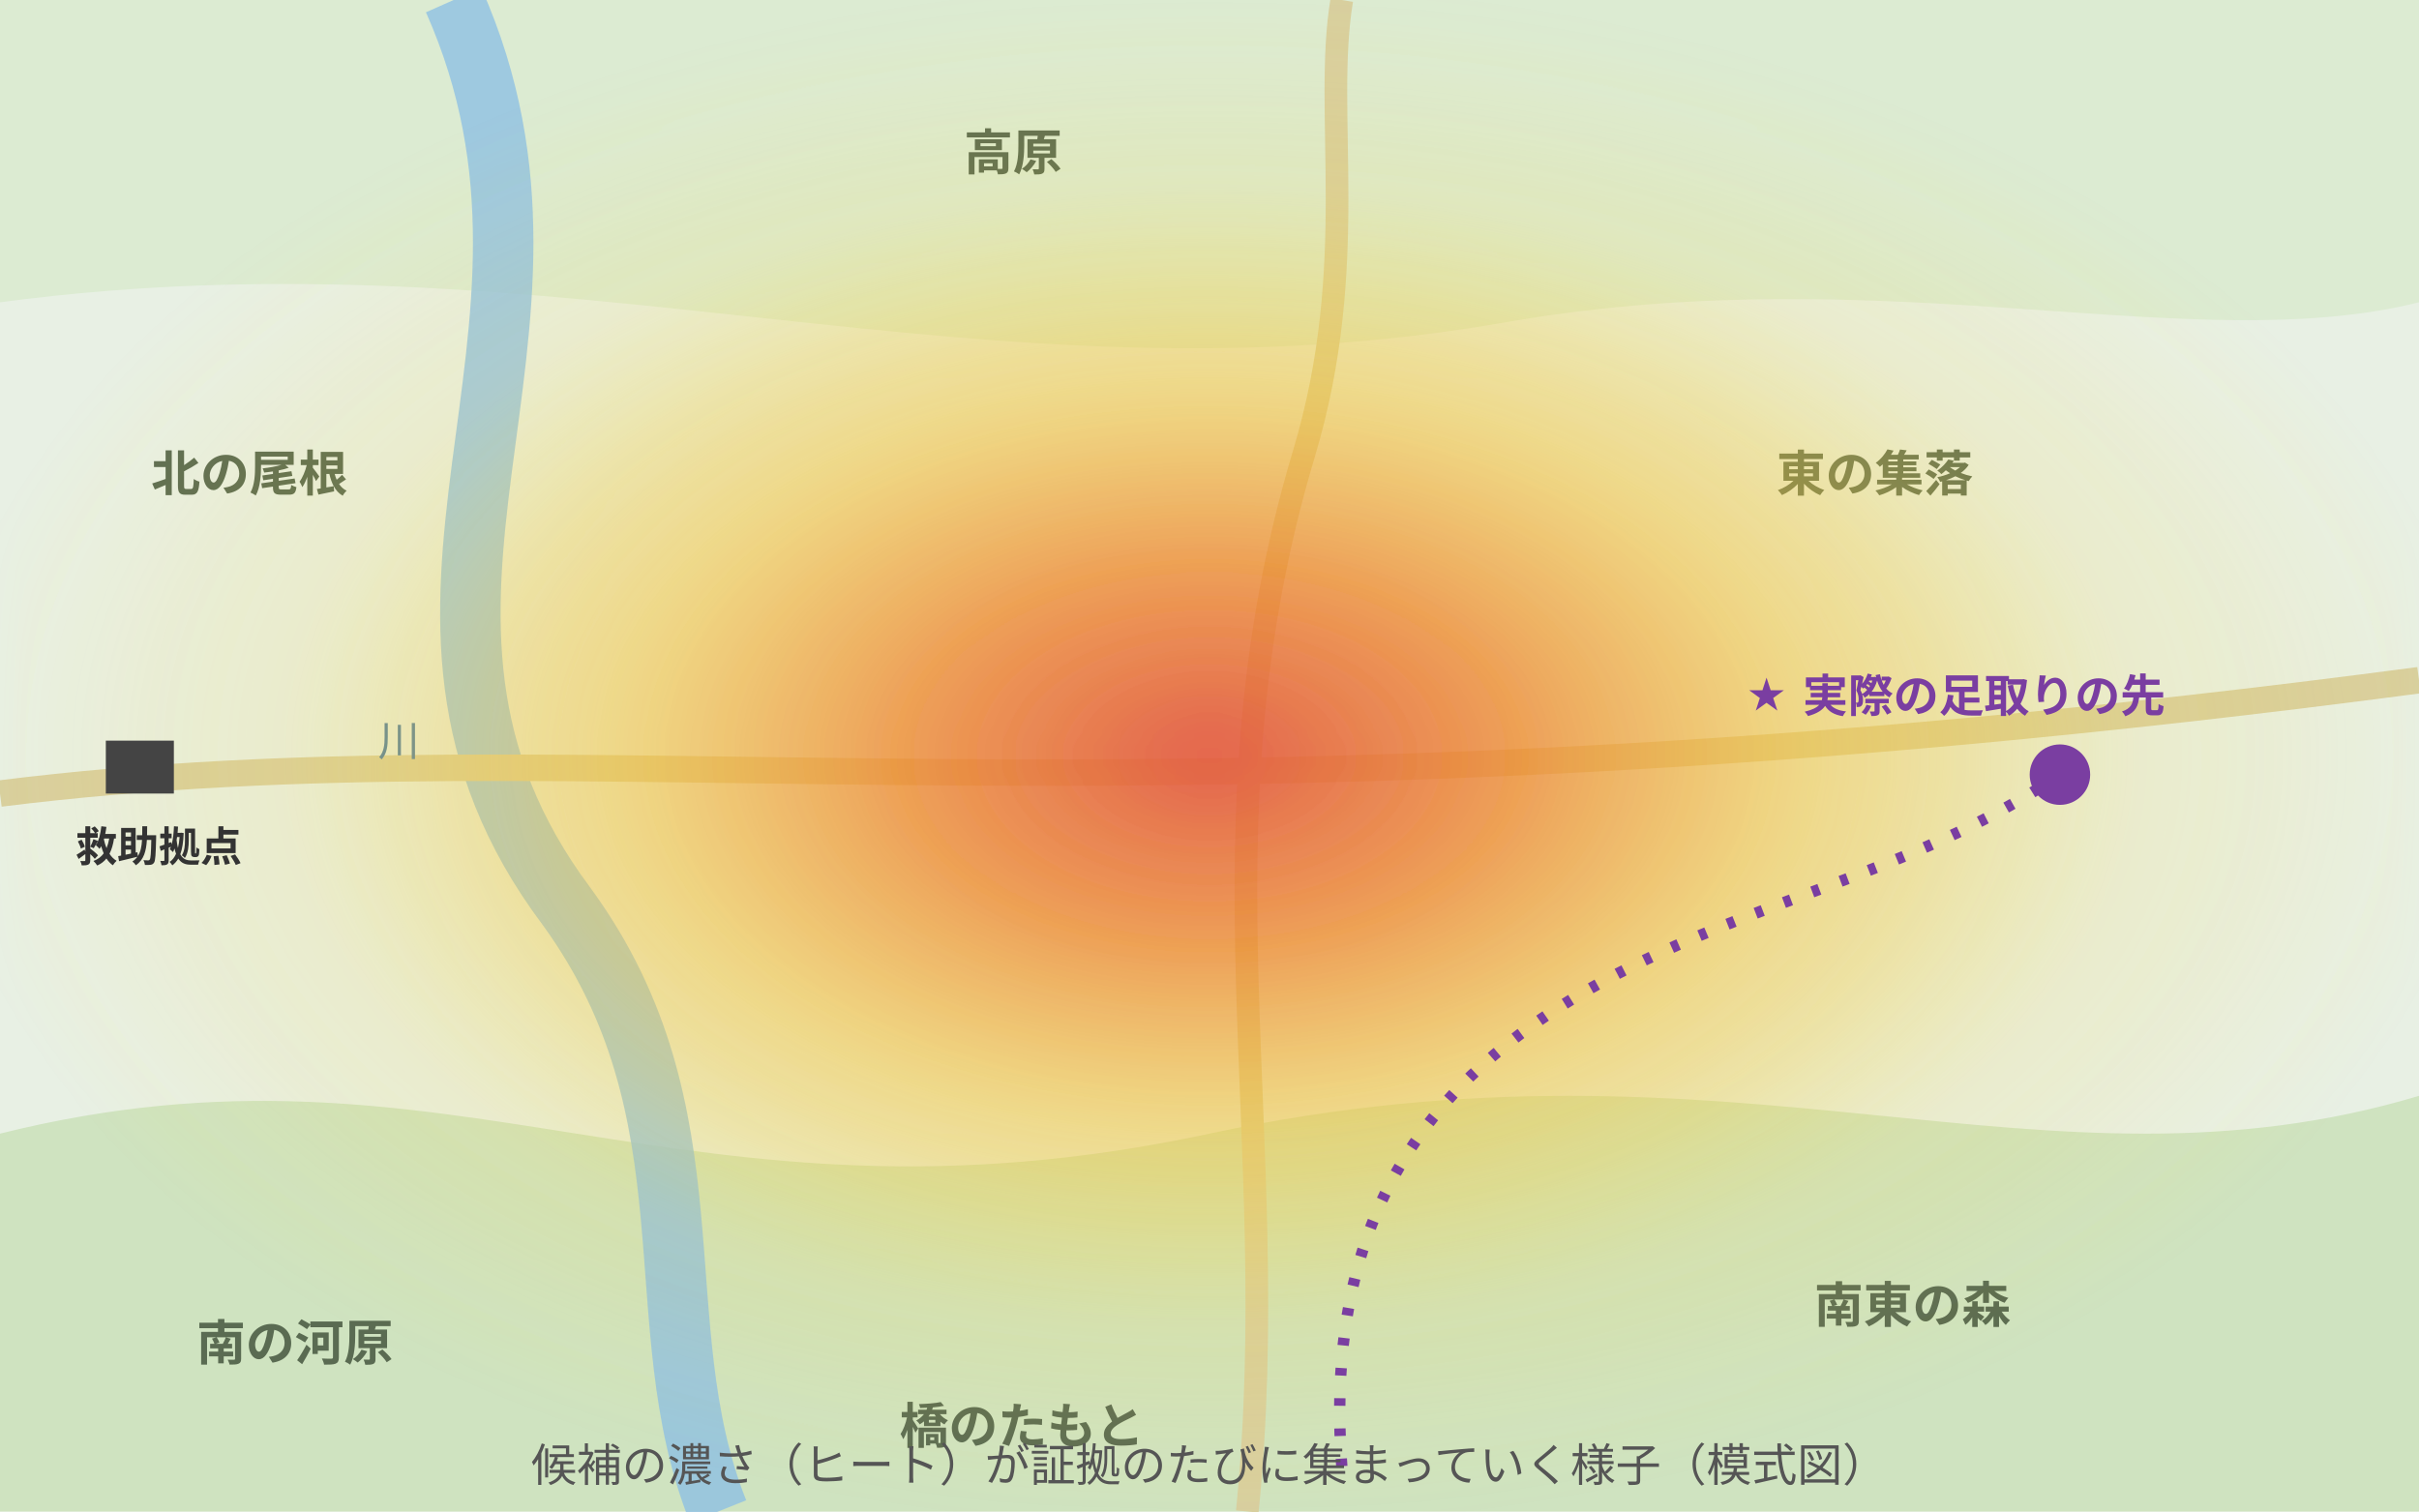
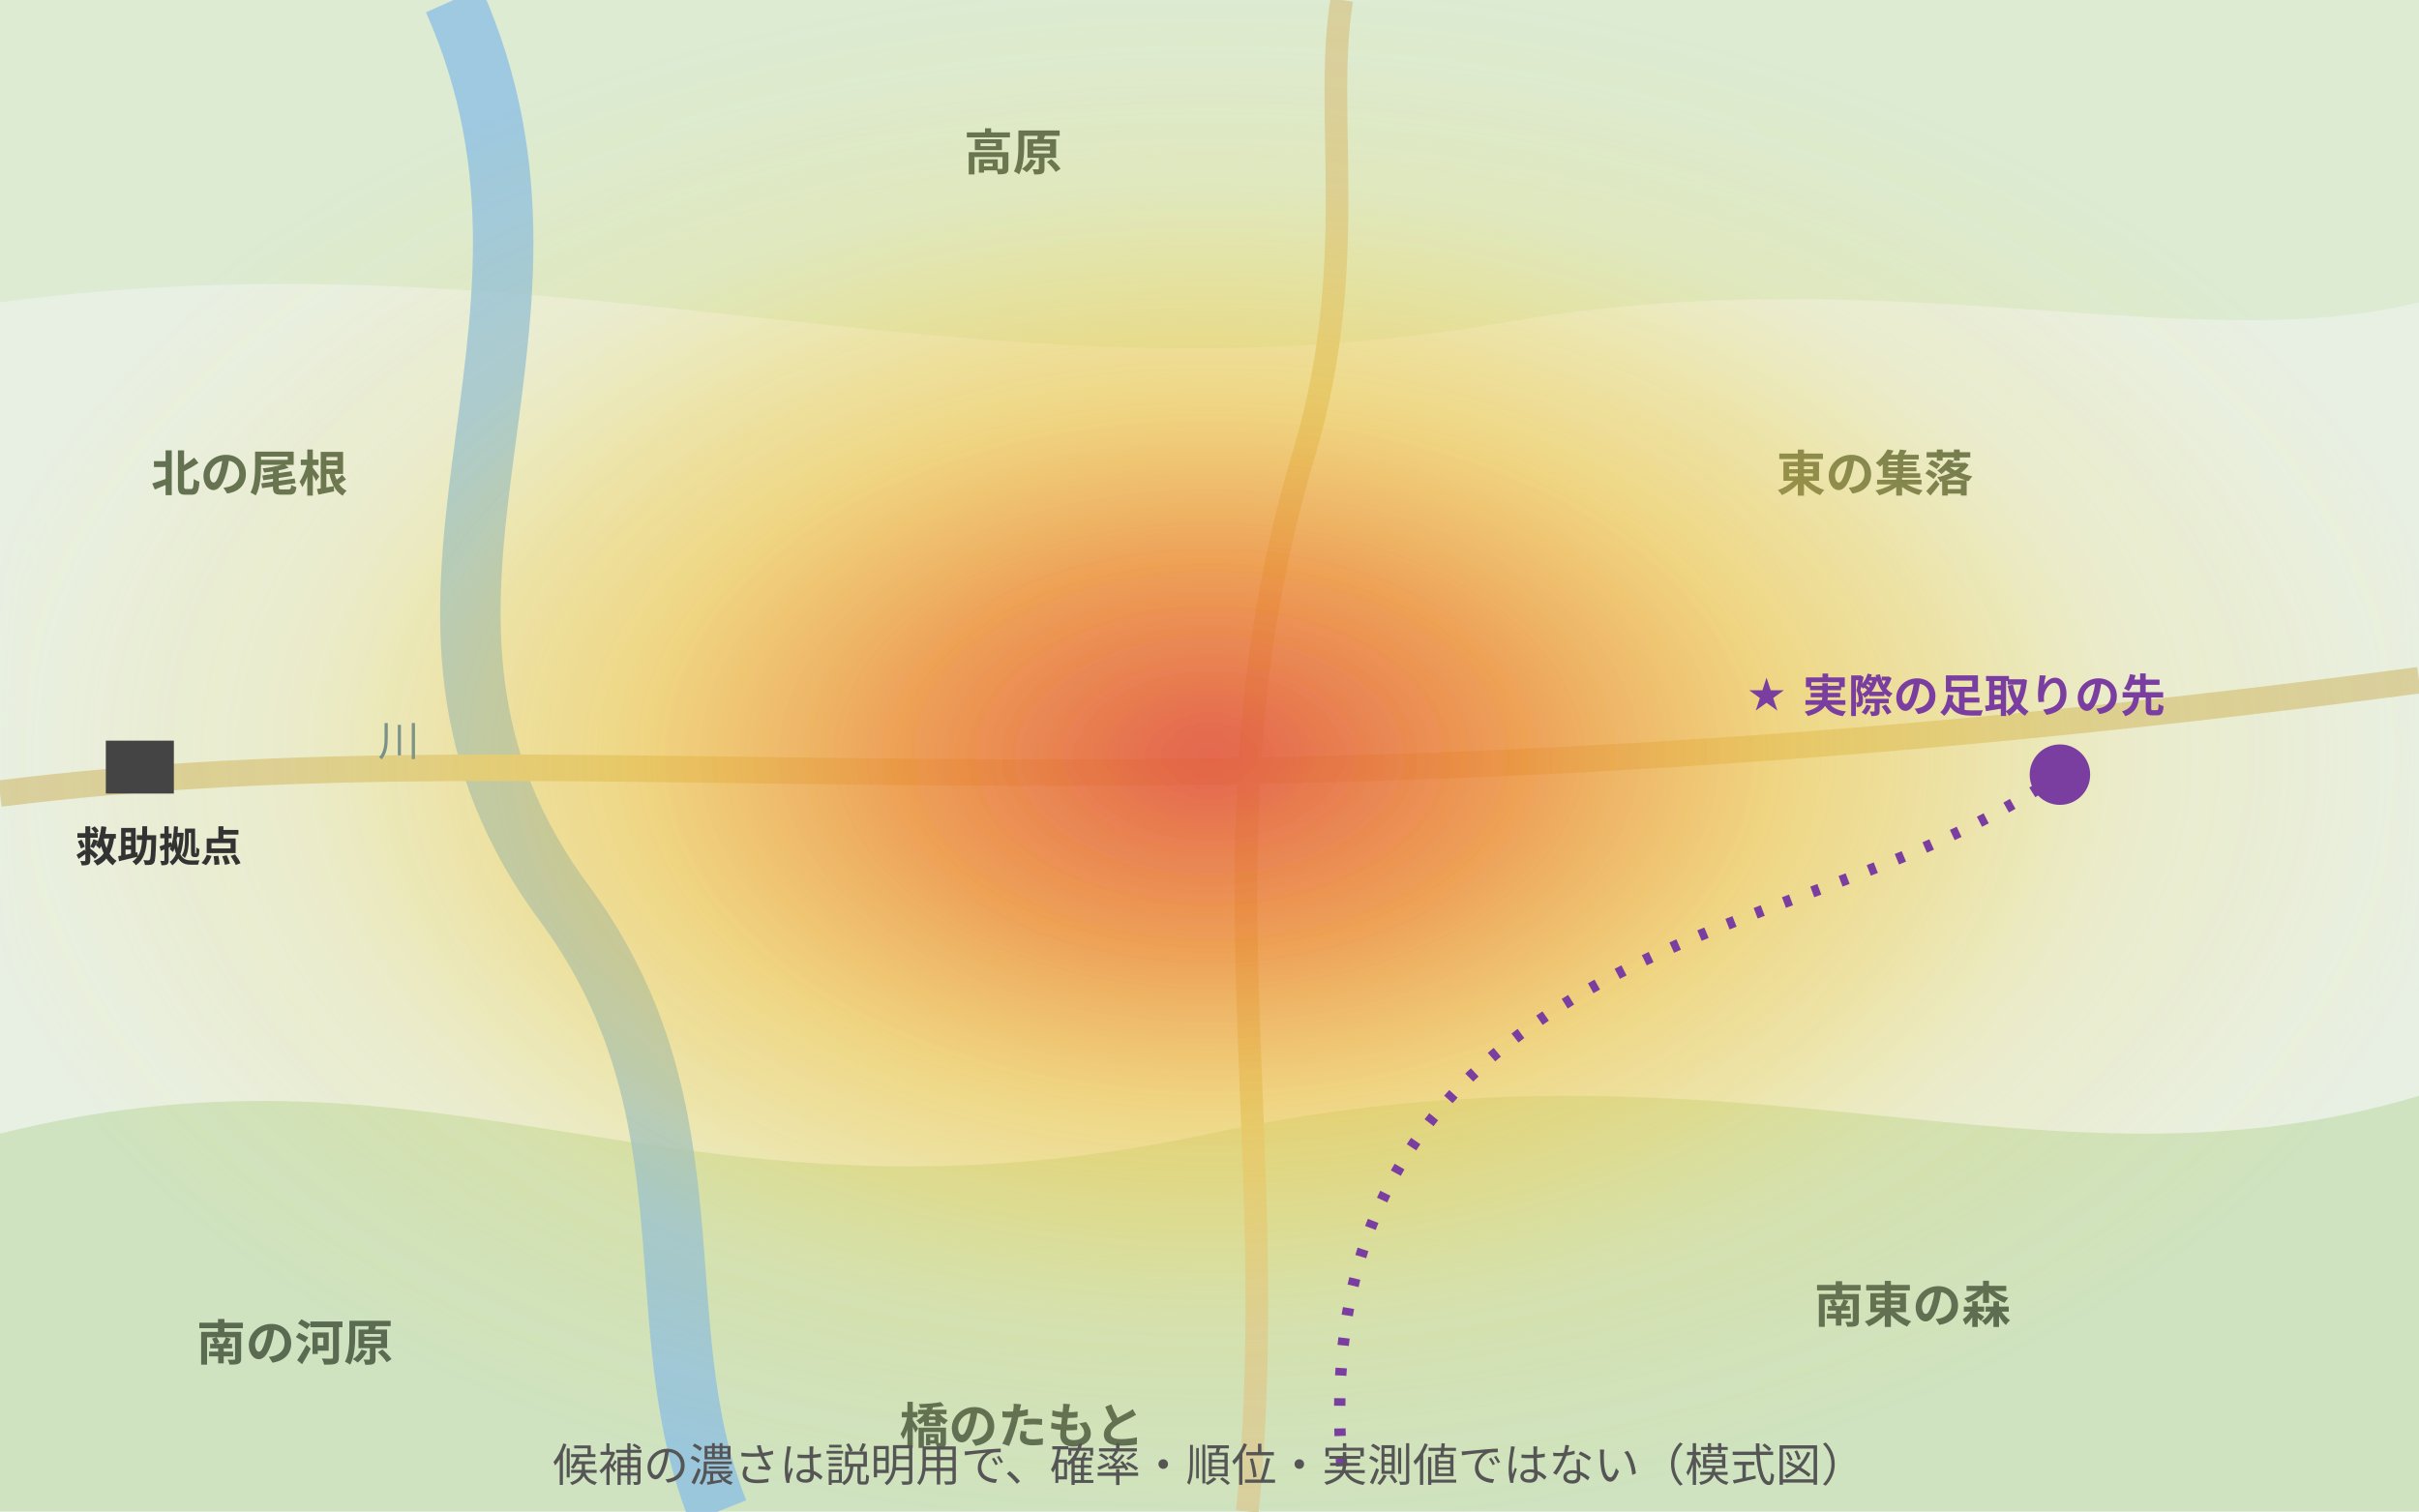
<svg xmlns="http://www.w3.org/2000/svg" viewBox="0 0 640 400" font-family="sans-serif">
  <defs>
    <radialGradient id="heat" cx="50%" cy="50%" r="50%">
      <stop offset="0%" stop-color="#e2543e" stop-opacity="0.85" />
      <stop offset="35%" stop-color="#f08c2e" stop-opacity="0.65" />
      <stop offset="65%" stop-color="#f5d13d" stop-opacity="0.38" />
      <stop offset="100%" stop-color="#f5d13d" stop-opacity="0" />
    </radialGradient>
    <filter id="soft" x="-20%" y="-20%" width="140%" height="140%">
      <feGaussianBlur stdDeviation="6" />
    </filter>
  </defs>
  <rect width="640" height="400" fill="#e8f0e4" />
  <path d="M0,300 C120,270 180,330 320,300 C460,270 540,320 640,290 L640,400 L0,400 Z" fill="#cfe3c0" />
  <path d="M0,80 C150,60 260,110 400,85 C500,68 580,95 640,80 L640,0 L0,0 Z" fill="#dcebd2" />
  <path d="M120,0 C160,90 90,160 150,240 C190,295 170,350 190,400" stroke="#8fc1e3" stroke-width="16" fill="none" opacity="0.8" />
  <path d="M0,210 C160,190 300,225 640,180" stroke="#d8cf9f" stroke-width="7" fill="none" />
  <path d="M330,400 C340,300 315,220 345,120 C360,70 350,30 355,0" stroke="#d8cf9f" stroke-width="6" fill="none" />
  <g font-size="13" fill="#5a6b52" font-weight="600">
    <text x="40" y="130">北の尾根</text>
    <text x="470" y="130">東の集落</text>
    <text x="52" y="360">南の河原</text>
    <text x="480" y="350">南東の森</text>
    <text x="255" y="45">高原</text>
    <text x="238" y="382">橋のたもと</text>
  </g>
  <text x="100" y="200" font-size="11" fill="#4a7ba6">川</text>
  <g filter="url(#soft)">
    <ellipse cx="320" cy="200" rx="330" ry="200" fill="url(#heat)" opacity="0.5">
      <animate attributeName="opacity" values="0.5;0.5;0.28;0.12;0;0" keyTimes="0;0.15;0.35;0.55;0.75;1" dur="12s" repeatCount="indefinite" />
    </ellipse>
    <ellipse cx="320" cy="200" rx="240" ry="150" fill="url(#heat)">
      <animate attributeName="cx" values="320;320;400;480;532;532" keyTimes="0;0.15;0.35;0.55;0.75;1" dur="12s" repeatCount="indefinite" />
      <animate attributeName="cy" values="200;200;215;225;217;217" keyTimes="0;0.15;0.35;0.55;0.75;1" dur="12s" repeatCount="indefinite" />
      <animate attributeName="rx" values="240;240;165;105;58;58" keyTimes="0;0.15;0.35;0.55;0.75;1" dur="12s" repeatCount="indefinite" />
      <animate attributeName="ry" values="150;150;110;70;40;40" keyTimes="0;0.15;0.35;0.55;0.75;1" dur="12s" repeatCount="indefinite" />
    </ellipse>
    <ellipse cx="455" cy="240" rx="90" ry="55" fill="url(#heat)" opacity="0">
      <animate attributeName="opacity" values="0;0;0.75;0.4;0;0" keyTimes="0;0.32;0.42;0.6;0.75;1" dur="12s" repeatCount="indefinite" />
    </ellipse>
  </g>
  <path d="M355,388 C350,320 380,285 420,262 C462,238 505,232 545,205" stroke="#7a3ea1" stroke-width="3" fill="none" stroke-dasharray="2 6" />
  <circle cx="545" cy="205" r="8" fill="#7a3ea1" />
  <text x="462" y="188" font-size="12" fill="#7a3ea1" font-weight="700">★ 実際の足取りの先</text>
  <g opacity="0">
    <circle cx="392" cy="278" r="8" fill="#1f7a4d" />
    <text x="360" y="306" font-size="11" fill="#1f7a4d" font-weight="700">証拠1 本人の観測</text>
    <animate attributeName="opacity" values="0;0;1;1" keyTimes="0;0.3;0.38;1" dur="12s" repeatCount="indefinite" />
  </g>
  <g opacity="0">
    <circle cx="470" cy="245" r="8" fill="#b8860b" />
    <text x="428" y="230" font-size="11" fill="#8a6508" font-weight="700">証拠2 すれ違い（横糸）</text>
    <animate attributeName="opacity" values="0;0;1;1" keyTimes="0;0.5;0.58;1" dur="12s" repeatCount="indefinite" />
  </g>
  <g opacity="0">
    <circle cx="520" cy="218" r="8" fill="#205a9e" />
-     <text x="452" y="266" font-size="11" fill="#205a9e" font-weight="700">証拠3 受領で時刻確定</text>
+     <text x="452" y="266" font-size="11" fill="#205a9e" font-weight="700">証拠3 追加証拠を受領</text>
    <animate attributeName="opacity" values="0;0;1;1" keyTimes="0;0.68;0.76;1" dur="12s" repeatCount="indefinite" />
  </g>
  <g>
    <rect x="28" y="196" width="18" height="14" fill="#444" />
    <text x="20" y="228" font-size="11" fill="#333" font-weight="700">救助拠点</text>
  </g>
-   <text x="320" y="392" font-size="12" fill="#555" text-anchor="middle">候補の濃さ（ヒート）が証拠のたびに集まっていく様子（模式図）</text>
+   <text x="320" y="392" font-size="12" fill="#555" text-anchor="middle">候補の濃さは説明用で、確率・順位・実測値ではない（模式図）</text>
</svg>
